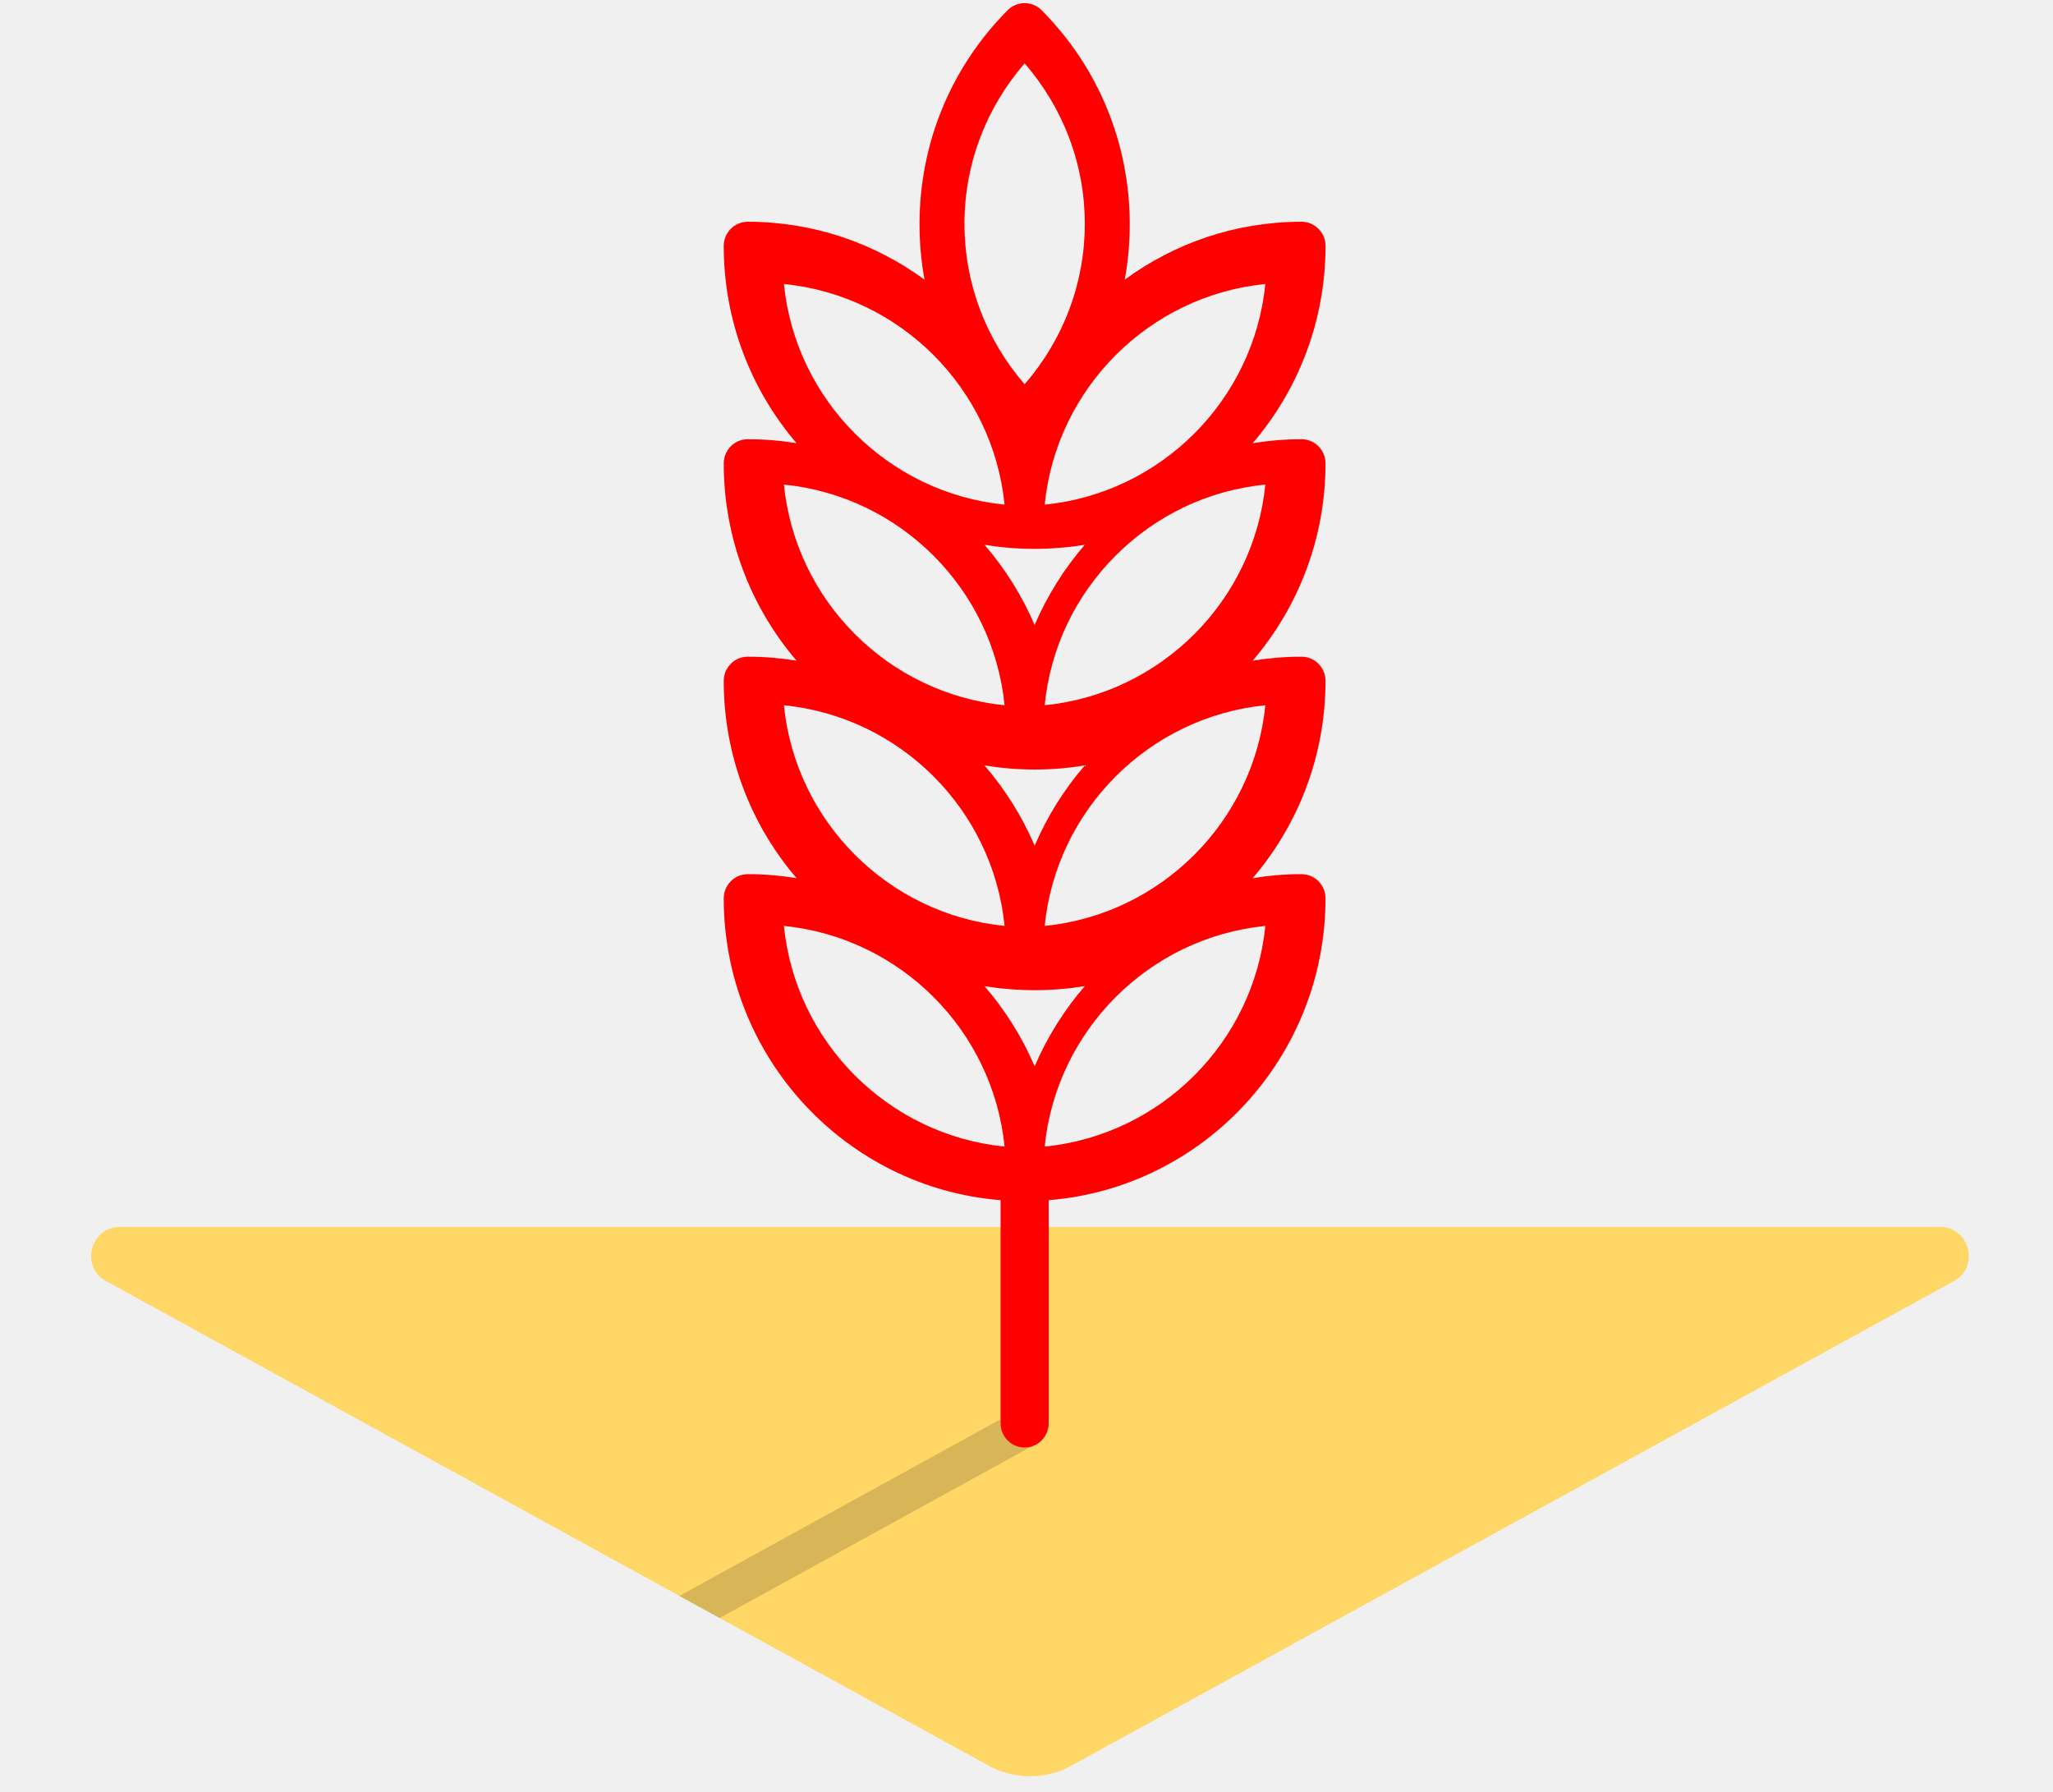
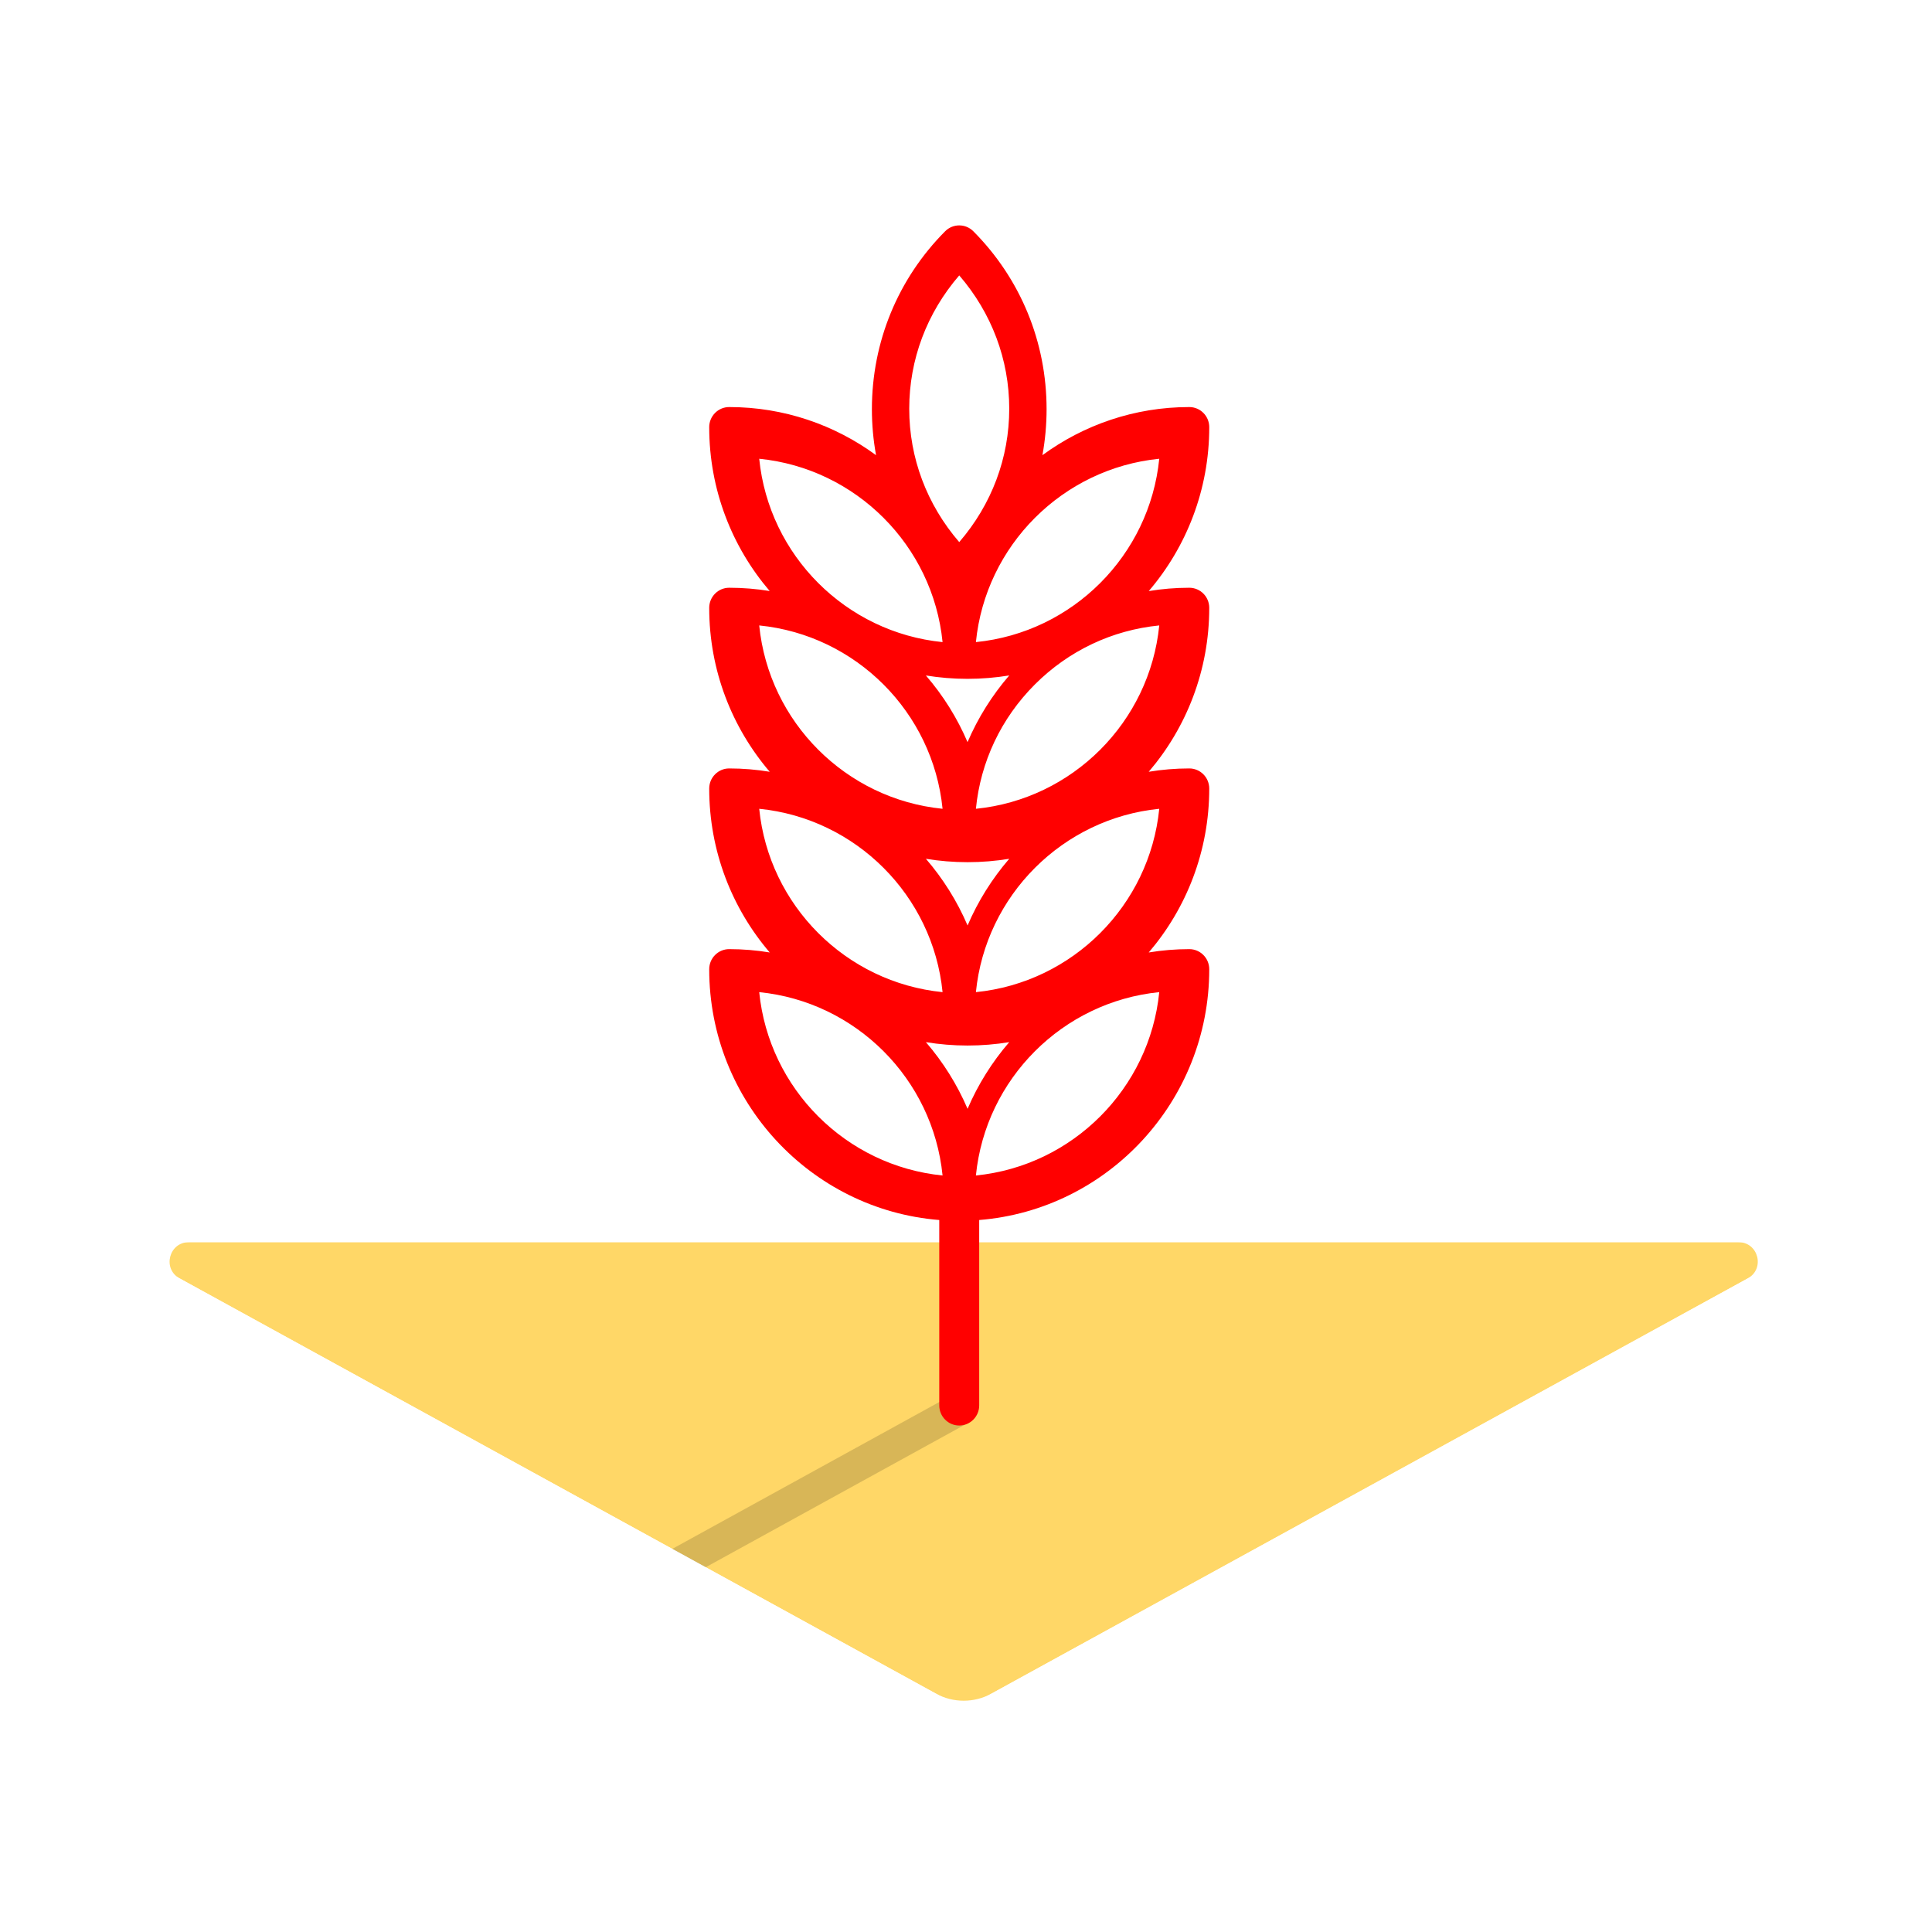
- <svg xmlns="http://www.w3.org/2000/svg" width="212" height="185" viewBox="0 0 212 185" fill="none">
-   <mask id="mask0" mask-type="alpha" maskUnits="userSpaceOnUse" x="0" y="126" width="213" height="59">
-     <path d="M106.36 184.676L212.001 126.677H0.72L106.36 184.676Z" fill="#FFD767" />
+ <svg xmlns="http://www.w3.org/2000/svg" width="300" height="300" viewBox="0 0 300 300" fill="none">
+   <rect width="300" height="300" fill="white" />
+   <mask id="mask0" mask-type="alpha" maskUnits="userSpaceOnUse" x="17" y="192" width="265" height="74">
+     <path d="M149.641 265.354L281.641 192.883H17.641L149.641 265.354Z" fill="#FFD767" />
  </mask>
  <g mask="url(#mask0)">
-     <path d="M102.029 182.298C104.726 183.779 107.994 183.779 110.692 182.298L201.746 132.307C204.467 130.813 203.406 126.677 200.303 126.677H12.418C9.314 126.677 8.253 130.813 10.974 132.307L102.029 182.298Z" fill="#FFD767" />
+     <path d="M145.31 262.976C148.007 264.457 151.275 264.457 153.972 262.976L271.387 198.512C274.108 197.019 273.047 192.883 269.943 192.883H29.339C26.235 192.883 25.174 197.019 27.895 198.512L145.31 262.976Z" fill="#FFD767" />
    <g style="mix-blend-mode:darken" opacity="0.156">
-       <path d="M105.808 147.462L22.953 193.033" stroke="black" stroke-width="4" stroke-linecap="round" />
+       <path d="M148.952 218.854L45.422 275.796" stroke="black" stroke-width="5" stroke-linecap="round" />
    </g>
  </g>
-   <path d="M134.397 45.352C132.681 45.352 130.998 45.495 129.358 45.766C134.042 40.29 136.878 33.17 136.878 25.394C136.878 24.015 135.767 22.897 134.396 22.897C127.581 22.897 121.273 25.118 116.145 28.877C116.486 27.011 116.662 25.1 116.662 23.162C116.662 14.811 113.43 6.96 107.562 1.055C106.593 0.079 105.022 0.079 104.053 1.055C98.184 6.96 94.953 14.811 94.953 23.162C94.953 25.1 95.129 27.011 95.469 28.877C90.341 25.119 84.033 22.897 77.218 22.897C75.848 22.897 74.736 24.015 74.736 25.394C74.736 33.167 77.571 40.285 82.253 45.761C80.604 45.492 78.922 45.352 77.218 45.352C75.848 45.352 74.736 46.471 74.736 47.849C74.736 55.624 77.573 62.745 82.257 68.221C80.616 67.95 78.934 67.808 77.218 67.808C75.848 67.808 74.736 68.925 74.736 70.305C74.736 78.079 77.573 85.2 82.257 90.676C80.616 90.405 78.933 90.263 77.218 90.263C75.847 90.263 74.736 91.381 74.736 92.76C74.736 109.159 87.349 122.648 103.325 123.924V146.966C103.325 148.345 104.436 149.463 105.807 149.463C107.177 149.463 108.288 148.345 108.288 146.966V123.924C124.264 122.648 136.877 109.158 136.877 92.76C136.877 91.381 135.766 90.263 134.395 90.263C132.68 90.263 130.997 90.405 129.356 90.676C134.041 85.2 136.876 78.079 136.876 70.305C136.876 68.925 135.765 67.808 134.395 67.808C132.68 67.808 130.997 67.95 129.356 68.221C134.04 62.745 136.876 55.624 136.876 47.849C136.878 46.471 135.767 45.352 134.397 45.352ZM130.664 29.323C129.465 41.331 119.887 50.91 107.878 52.108C109.077 40.099 118.656 30.52 130.664 29.323ZM101.664 56.255C103.346 56.528 105.071 56.673 106.83 56.673C108.597 56.673 110.331 56.527 112.021 56.251C109.895 58.715 108.138 61.506 106.839 64.536C105.564 61.552 103.828 58.761 101.664 56.255ZM112.021 79.036C109.895 81.499 108.14 84.29 106.843 87.321C105.545 84.29 103.79 81.5 101.664 79.036C103.35 79.311 105.08 79.457 106.843 79.457C108.606 79.457 110.335 79.311 112.021 79.036ZM105.807 6.537C109.832 11.201 112.021 16.995 112.021 23.108C112.021 29.221 109.832 35.015 105.807 39.679C101.782 35.015 99.593 29.221 99.593 23.108C99.593 16.995 101.782 11.201 105.807 6.537ZM80.951 29.323C92.959 30.521 102.537 40.099 103.736 52.108C91.727 50.91 82.149 41.331 80.951 29.323ZM80.951 50.036C92.959 51.235 102.537 60.813 103.736 72.822C91.727 71.623 82.149 62.045 80.951 50.036ZM80.951 72.822C92.959 74.02 102.537 83.598 103.736 95.607C91.727 94.409 82.149 84.83 80.951 72.822ZM80.951 95.607C92.959 96.805 102.537 106.384 103.736 118.392C91.727 117.193 82.148 107.615 80.951 95.607ZM106.843 110.106C105.546 107.076 103.79 104.285 101.664 101.821C103.351 102.097 105.08 102.242 106.843 102.242C108.606 102.242 110.335 102.097 112.021 101.821C109.895 104.285 108.14 107.076 106.843 110.106ZM130.664 95.607C129.465 107.615 119.887 117.194 107.878 118.392C109.077 106.384 118.656 96.805 130.664 95.607ZM130.664 72.822C129.465 84.83 119.887 94.409 107.878 95.607C109.077 83.598 118.656 74.02 130.664 72.822ZM107.878 72.822C108.454 66.984 111.007 61.57 115.209 57.367C119.412 53.165 124.826 50.613 130.664 50.036C129.466 62.046 119.888 71.625 107.878 72.822Z" fill="#FF0000" />
+   <path d="M184.673 91.265C182.53 91.265 180.427 91.444 178.377 91.782C184.23 84.939 187.773 76.042 187.773 66.327C187.773 64.604 186.385 63.207 184.673 63.207C176.157 63.207 168.275 65.982 161.868 70.678C162.293 68.347 162.513 65.959 162.513 63.538C162.513 53.103 158.475 43.293 151.142 35.914C149.931 34.695 147.968 34.695 146.757 35.914C139.425 43.292 135.387 53.103 135.387 63.538C135.387 65.959 135.607 68.347 136.032 70.678C129.625 65.982 121.743 63.207 113.227 63.207C111.515 63.207 110.126 64.604 110.126 66.327C110.126 76.039 113.668 84.933 119.518 91.775C117.458 91.439 115.356 91.265 113.227 91.265C111.515 91.265 110.126 92.662 110.126 94.385C110.126 104.1 113.67 112.997 119.523 119.84C117.473 119.502 115.371 119.323 113.227 119.323C111.515 119.323 110.126 120.72 110.126 122.443C110.126 132.158 113.67 141.056 119.523 147.898C117.473 147.56 115.37 147.381 113.226 147.381C111.514 147.381 110.126 148.778 110.126 150.501C110.126 170.993 125.885 187.848 145.849 189.443V218.233C145.849 219.956 147.237 221.353 148.949 221.353C150.661 221.353 152.05 219.956 152.05 218.233V189.443C172.012 187.848 187.772 170.992 187.772 150.501C187.772 148.778 186.384 147.381 184.671 147.381C182.527 147.381 180.425 147.56 178.375 147.898C184.229 141.056 187.771 132.158 187.771 122.443C187.771 120.72 186.383 119.323 184.671 119.323C182.527 119.323 180.424 119.502 178.374 119.84C184.227 112.997 187.771 104.1 187.771 94.385C187.773 92.662 186.385 91.265 184.673 91.265ZM180.008 71.235C178.511 86.24 166.543 98.209 151.538 99.706C153.035 84.701 165.004 72.732 180.008 71.235ZM143.773 104.888C145.875 105.229 148.03 105.41 150.228 105.41C152.436 105.41 154.602 105.228 156.714 104.883C154.057 107.962 151.863 111.449 150.239 115.235C148.646 111.507 146.476 108.02 143.773 104.888ZM156.714 133.353C154.058 136.432 151.865 139.919 150.244 143.706C148.623 139.919 146.43 136.432 143.773 133.353C145.88 133.698 148.041 133.879 150.244 133.879C152.447 133.879 154.608 133.698 156.714 133.353ZM148.95 42.765C153.979 48.593 156.714 55.832 156.714 63.471C156.714 71.109 153.979 78.348 148.95 84.177C143.92 78.348 141.185 71.109 141.185 63.471C141.185 55.831 143.92 48.593 148.95 42.765ZM117.891 71.235C132.895 72.733 144.864 84.701 146.361 99.706C131.357 98.209 119.388 86.24 117.891 71.235ZM117.891 97.118C132.895 98.615 144.864 110.583 146.361 125.588C131.357 124.091 119.388 112.123 117.891 97.118ZM117.891 125.588C132.895 127.086 144.864 139.054 146.361 154.059C131.357 152.562 119.388 140.593 117.891 125.588ZM117.891 154.059C132.895 155.556 144.864 167.525 146.361 182.53C131.356 181.032 119.388 169.063 117.891 154.059ZM150.244 172.177C148.623 168.39 146.43 164.903 143.773 161.824C145.88 162.168 148.041 162.35 150.244 162.35C152.447 162.35 154.607 162.168 156.714 161.824C154.058 164.903 151.865 168.39 150.244 172.177ZM180.008 154.059C178.511 169.064 166.543 181.033 151.538 182.53C153.035 167.525 165.004 155.556 180.008 154.059ZM180.008 125.588C178.511 140.594 166.543 152.562 151.538 154.059C153.035 139.054 165.004 127.086 180.008 125.588ZM151.538 125.588C152.257 118.294 155.446 111.529 160.698 106.278C165.95 101.027 172.714 97.838 180.008 97.118C178.512 112.124 166.544 124.093 151.538 125.588Z" fill="#FF0000" />
</svg>
